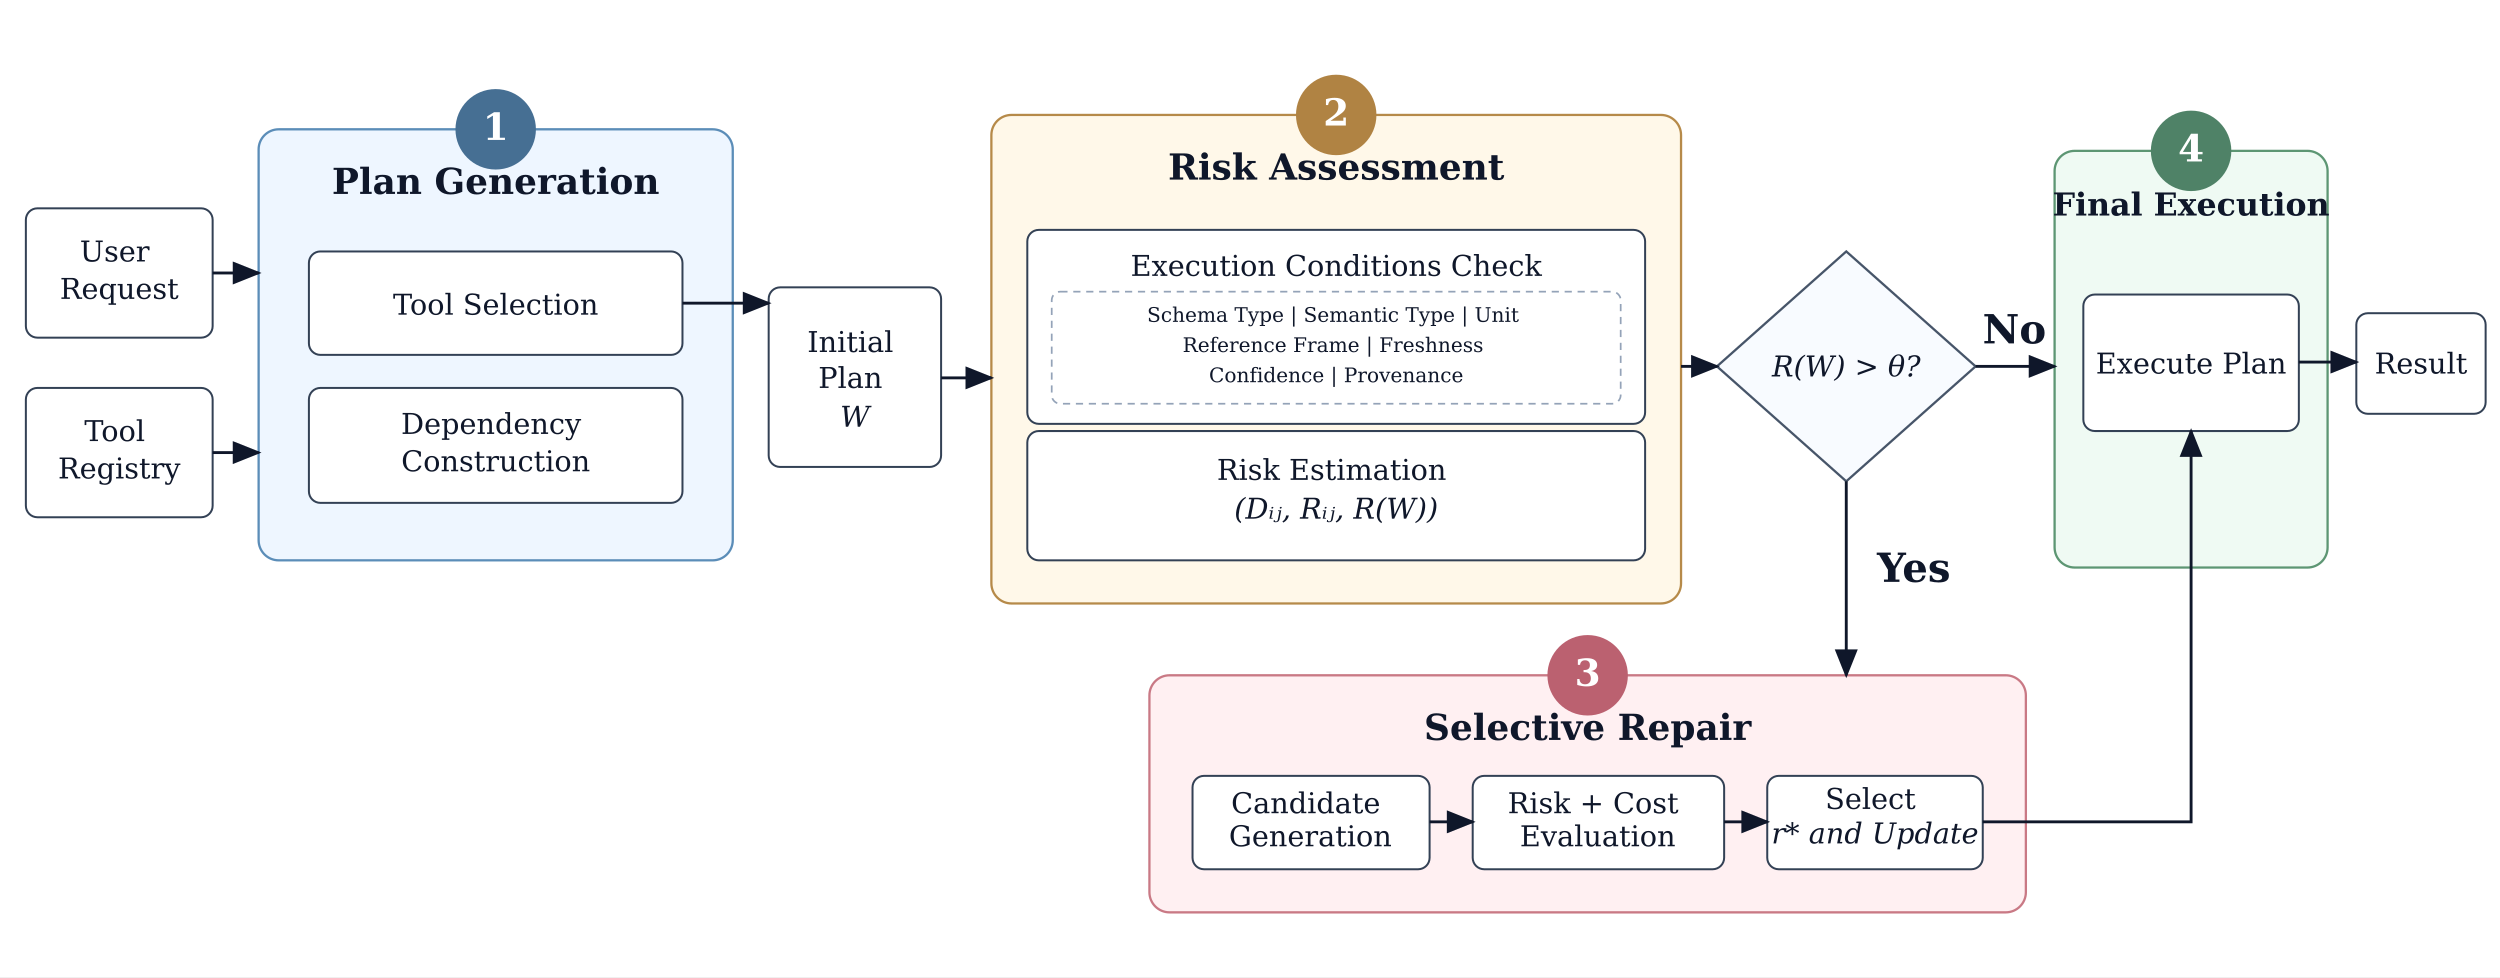
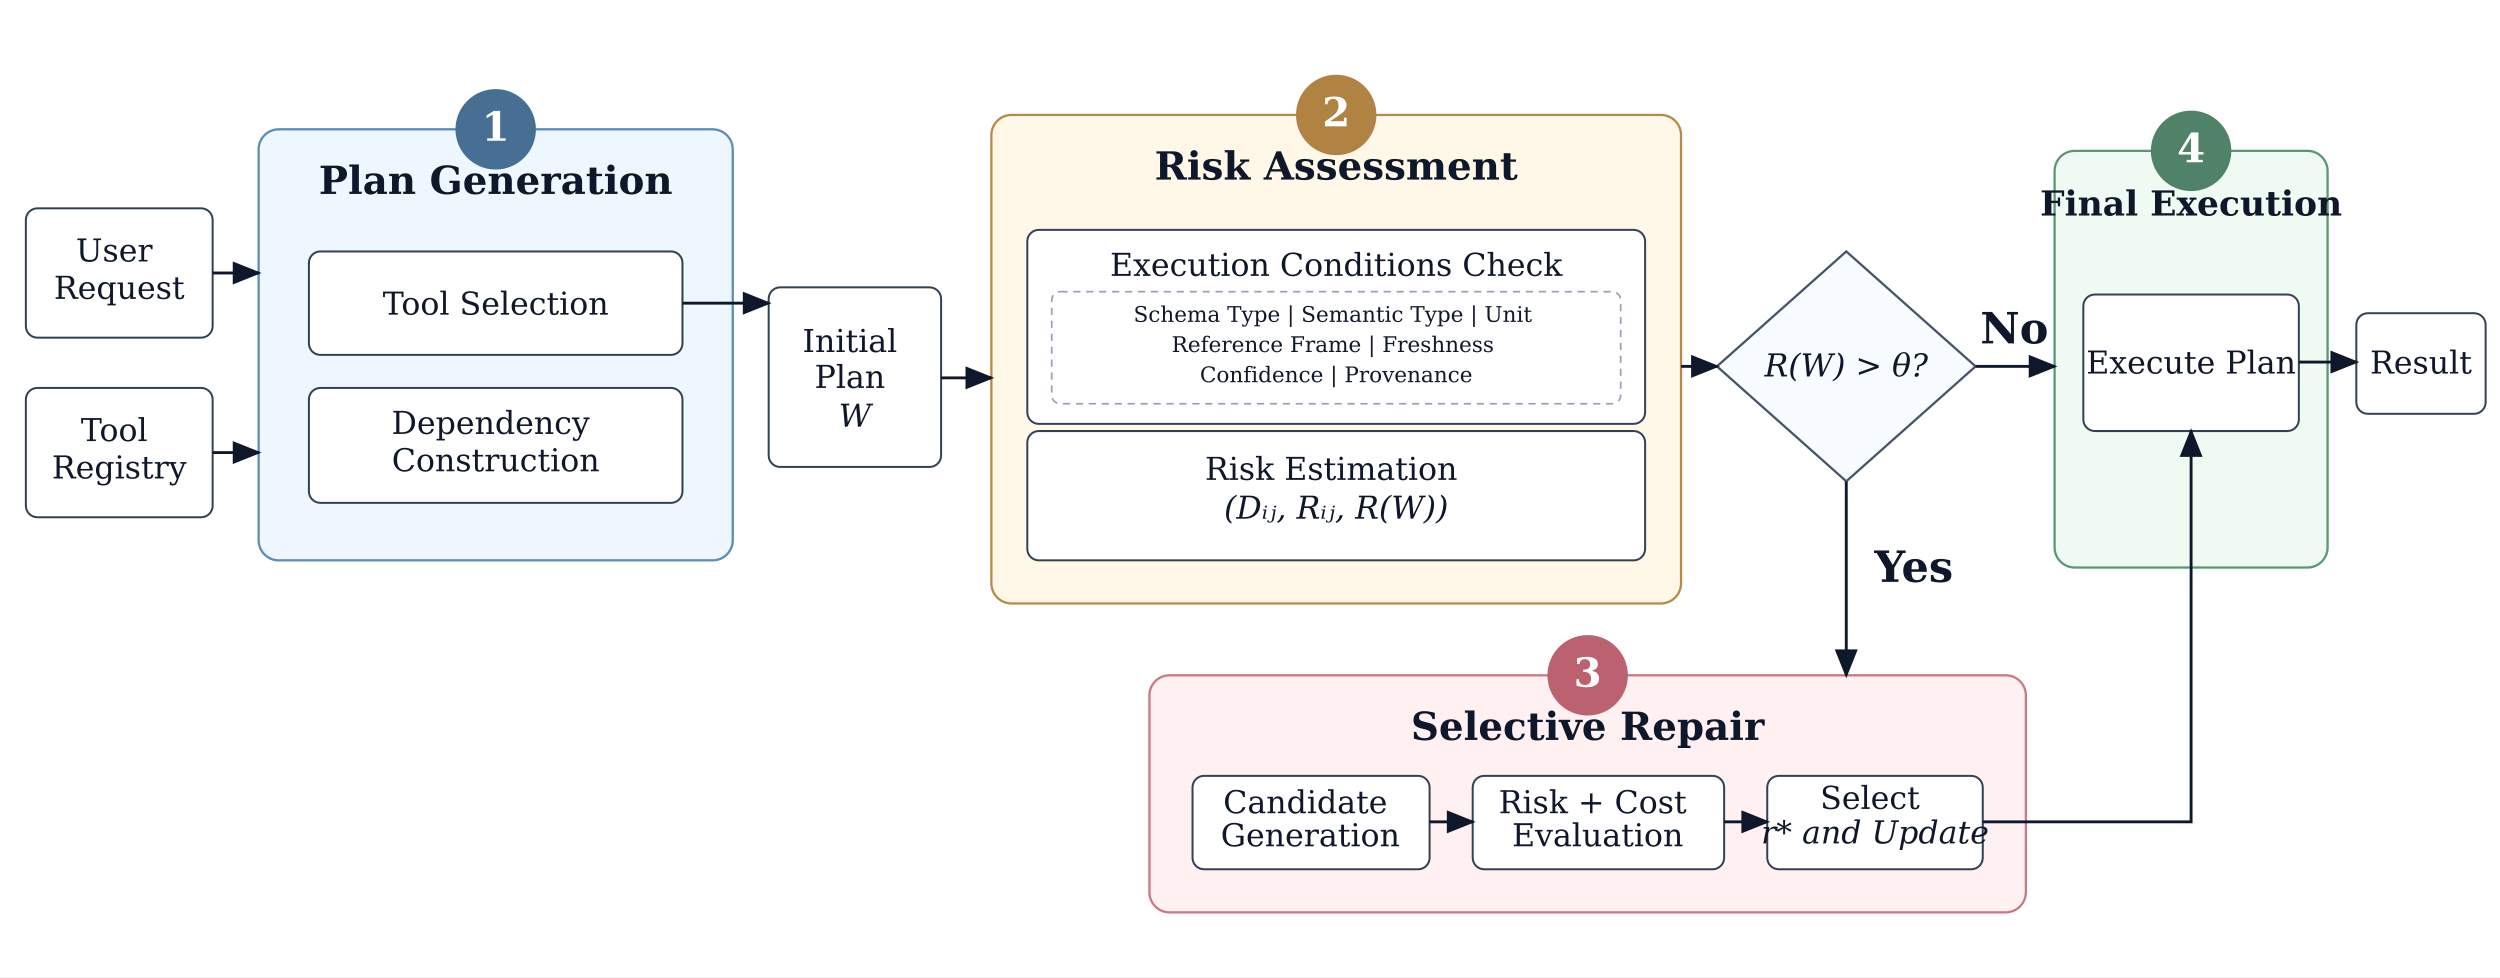
<svg xmlns="http://www.w3.org/2000/svg" width="1740" height="680" viewBox="0 0 1740 680">
  <defs>
    <style>
      .box { fill:#fff; stroke:#334155; stroke-width:1.4; rx:8; ry:8; }
      .panel { stroke-width:1.6; rx:14; ry:14; }
      .t { font-family:'DejaVu Serif',serif; fill:#0f172a; text-anchor:middle; }
-       .h { font-size:25px; font-weight:700; }
-       .m { font-size:20px; }
+       .h { font-size:27px; font-weight:700; }
+       .m { font-size:22px; }
      .s { font-size:16px; }
      .math { font-style:italic; }
      .arrow { stroke:#0f172a; stroke-width:2; fill:none; marker-end:url(#arrow); }
      .line { stroke:#0f172a; stroke-width:2; fill:none; }
-       .badgeText { font-family:'DejaVu Serif',serif; fill:white; font-size:26px; font-weight:700; text-anchor:middle; dominant-baseline:middle; }
+       .badgeText { font-family:'DejaVu Serif',serif; fill:white; font-size:28px; font-weight:700; text-anchor:middle; dominant-baseline:middle; }
    </style>
    <marker id="arrow" markerWidth="11" markerHeight="11" refX="9" refY="4" orient="auto" markerUnits="strokeWidth">
      <path d="M0,0 L0,8 L10,4 z" fill="#0f172a" />
    </marker>
  </defs>
  <rect x="0" y="0" width="1740" height="680" fill="#ffffff" />
  <rect class="box" x="18" y="145" width="130" height="90" />
  <text class="t m" x="83" y="182">
    <tspan x="83">User</tspan>
    <tspan x="83" dy="26">Request</tspan>
  </text>
  <rect class="box" x="18" y="270" width="130" height="90" />
  <text class="t m" x="83" y="307">
    <tspan x="83">Tool</tspan>
    <tspan x="83" dy="26">Registry</tspan>
  </text>
  <rect x="180" y="90" width="330" height="300" fill="#eef6ff" stroke="#5b8db8" class="panel" />
  <circle cx="345" cy="90" r="28" fill="#466f93" />
  <text class="badgeText" x="345" y="90">1</text>
  <text class="t h" x="345" y="135">Plan Generation</text>
  <rect class="box" x="215" y="175" width="260" height="72" />
  <text class="t m" x="345" y="219">Tool Selection</text>
  <rect class="box" x="215" y="270" width="260" height="80" />
  <text class="t m" x="345" y="302">
    <tspan x="345">Dependency</tspan>
    <tspan x="345" dy="26">Construction</tspan>
  </text>
  <rect class="box" x="535" y="200" width="120" height="125" />
  <text class="t m" x="595" y="245">
    <tspan x="595">Initial</tspan>
    <tspan x="595" dy="25">Plan</tspan>
    <tspan x="595" dy="27" class="math">W</tspan>
  </text>
  <rect x="690" y="80" width="480" height="340" fill="#fff8e9" stroke="#b68a49" class="panel" />
  <circle cx="930" cy="80" r="28" fill="#b08343" />
  <text class="badgeText" x="930" y="80">2</text>
  <text class="t h" x="930" y="125">Risk Assessment</text>
  <rect class="box" x="715" y="160" width="430" height="135" />
  <text class="t m" x="930" y="192">Execution Conditions Check</text>
  <rect x="732" y="203" width="396" height="78" fill="#fff" stroke="#94a3b8" stroke-width="1.2" stroke-dasharray="5 4" rx="6" ry="6" />
-   <text class="t" style="font-size:14px" x="930" y="224">
+   <text class="t" style="font-size:15px" x="930" y="224">
    <tspan x="930">Schema Type | Semantic Type | Unit</tspan>
    <tspan x="930" dy="21">Reference Frame | Freshness</tspan>
    <tspan x="930" dy="21">Confidence | Provenance</tspan>
  </text>
  <rect class="box" x="715" y="300" width="430" height="90" />
  <text class="t m" x="930" y="334">
    <tspan x="930">Risk Estimation</tspan>
    <tspan x="930" dy="27" class="math">(Dᵢⱼ, Rᵢⱼ, R(W))</tspan>
  </text>
  <polygon points="1285,175 1375,255 1285,335 1195,255" fill="#f8fbff" stroke="#475569" stroke-width="1.6" />
  <text class="t m math" x="1285" y="262">R(W) &gt; θ?</text>
  <rect x="1430" y="105" width="190" height="290" fill="#effaf3" stroke="#5d9673" class="panel" />
  <circle cx="1525" cy="105" r="28" fill="#4f8267" />
  <text class="badgeText" x="1525" y="105">4</text>
-   <text class="t" style="font-size:22px;font-weight:700" x="1525" y="150">Final Execution</text>
+   <text class="t" style="font-size:24px;font-weight:700" x="1525" y="150">Final Execution</text>
  <rect class="box" x="1450" y="205" width="150" height="95" />
  <text class="t m" x="1525" y="260">Execute Plan</text>
  <rect class="box" x="1640" y="218" width="90" height="70" />
  <text class="t m" x="1685" y="260">Result</text>
  <rect x="800" y="470" width="610" height="165" fill="#fff0f2" stroke="#c97985" class="panel" />
  <circle cx="1105" cy="470" r="28" fill="#bb6170" />
  <text class="badgeText" x="1105" y="470">3</text>
  <text class="t h" x="1105" y="515">Selective Repair</text>
  <rect class="box" x="830" y="540" width="165" height="65" />
  <text class="t m" x="912" y="566">
    <tspan x="912">Candidate</tspan>
    <tspan x="912" dy="23">Generation</tspan>
  </text>
  <rect class="box" x="1025" y="540" width="175" height="65" />
  <text class="t m" x="1112" y="566">
    <tspan x="1112">Risk + Cost</tspan>
    <tspan x="1112" dy="23">Evaluation</tspan>
  </text>
  <rect class="box" x="1230" y="540" width="150" height="65" />
  <text class="t m" x="1305" y="563">
    <tspan x="1305">Select</tspan>
    <tspan x="1305" dy="24" class="math">r* and Update</tspan>
  </text>
  <path class="arrow" d="M148 190 H180" />
  <path class="arrow" d="M148 315 H180" />
  <path class="arrow" d="M475 211 H535" />
  <path class="arrow" d="M655 263 H690" />
  <path class="arrow" d="M1170 255 H1195" />
  <path class="arrow" d="M1375 255 H1430" />
-   <text class="t" style="font-size:28px;font-weight:700" x="1402" y="239">No</text>
+   <text class="t" style="font-size:30px;font-weight:700" x="1402" y="239">No</text>
  <path class="arrow" d="M1285 335 V470" />
-   <text class="t" style="font-size:28px;font-weight:700" x="1332" y="405">Yes</text>
+   <text class="t" style="font-size:30px;font-weight:700" x="1332" y="405">Yes</text>
  <path class="arrow" d="M995 572 H1025" />
  <path class="arrow" d="M1200 572 H1230" />
  <path class="arrow" d="M1380 572 H1525 V300" />
  <path class="arrow" d="M1600 252 H1640" />
</svg>
